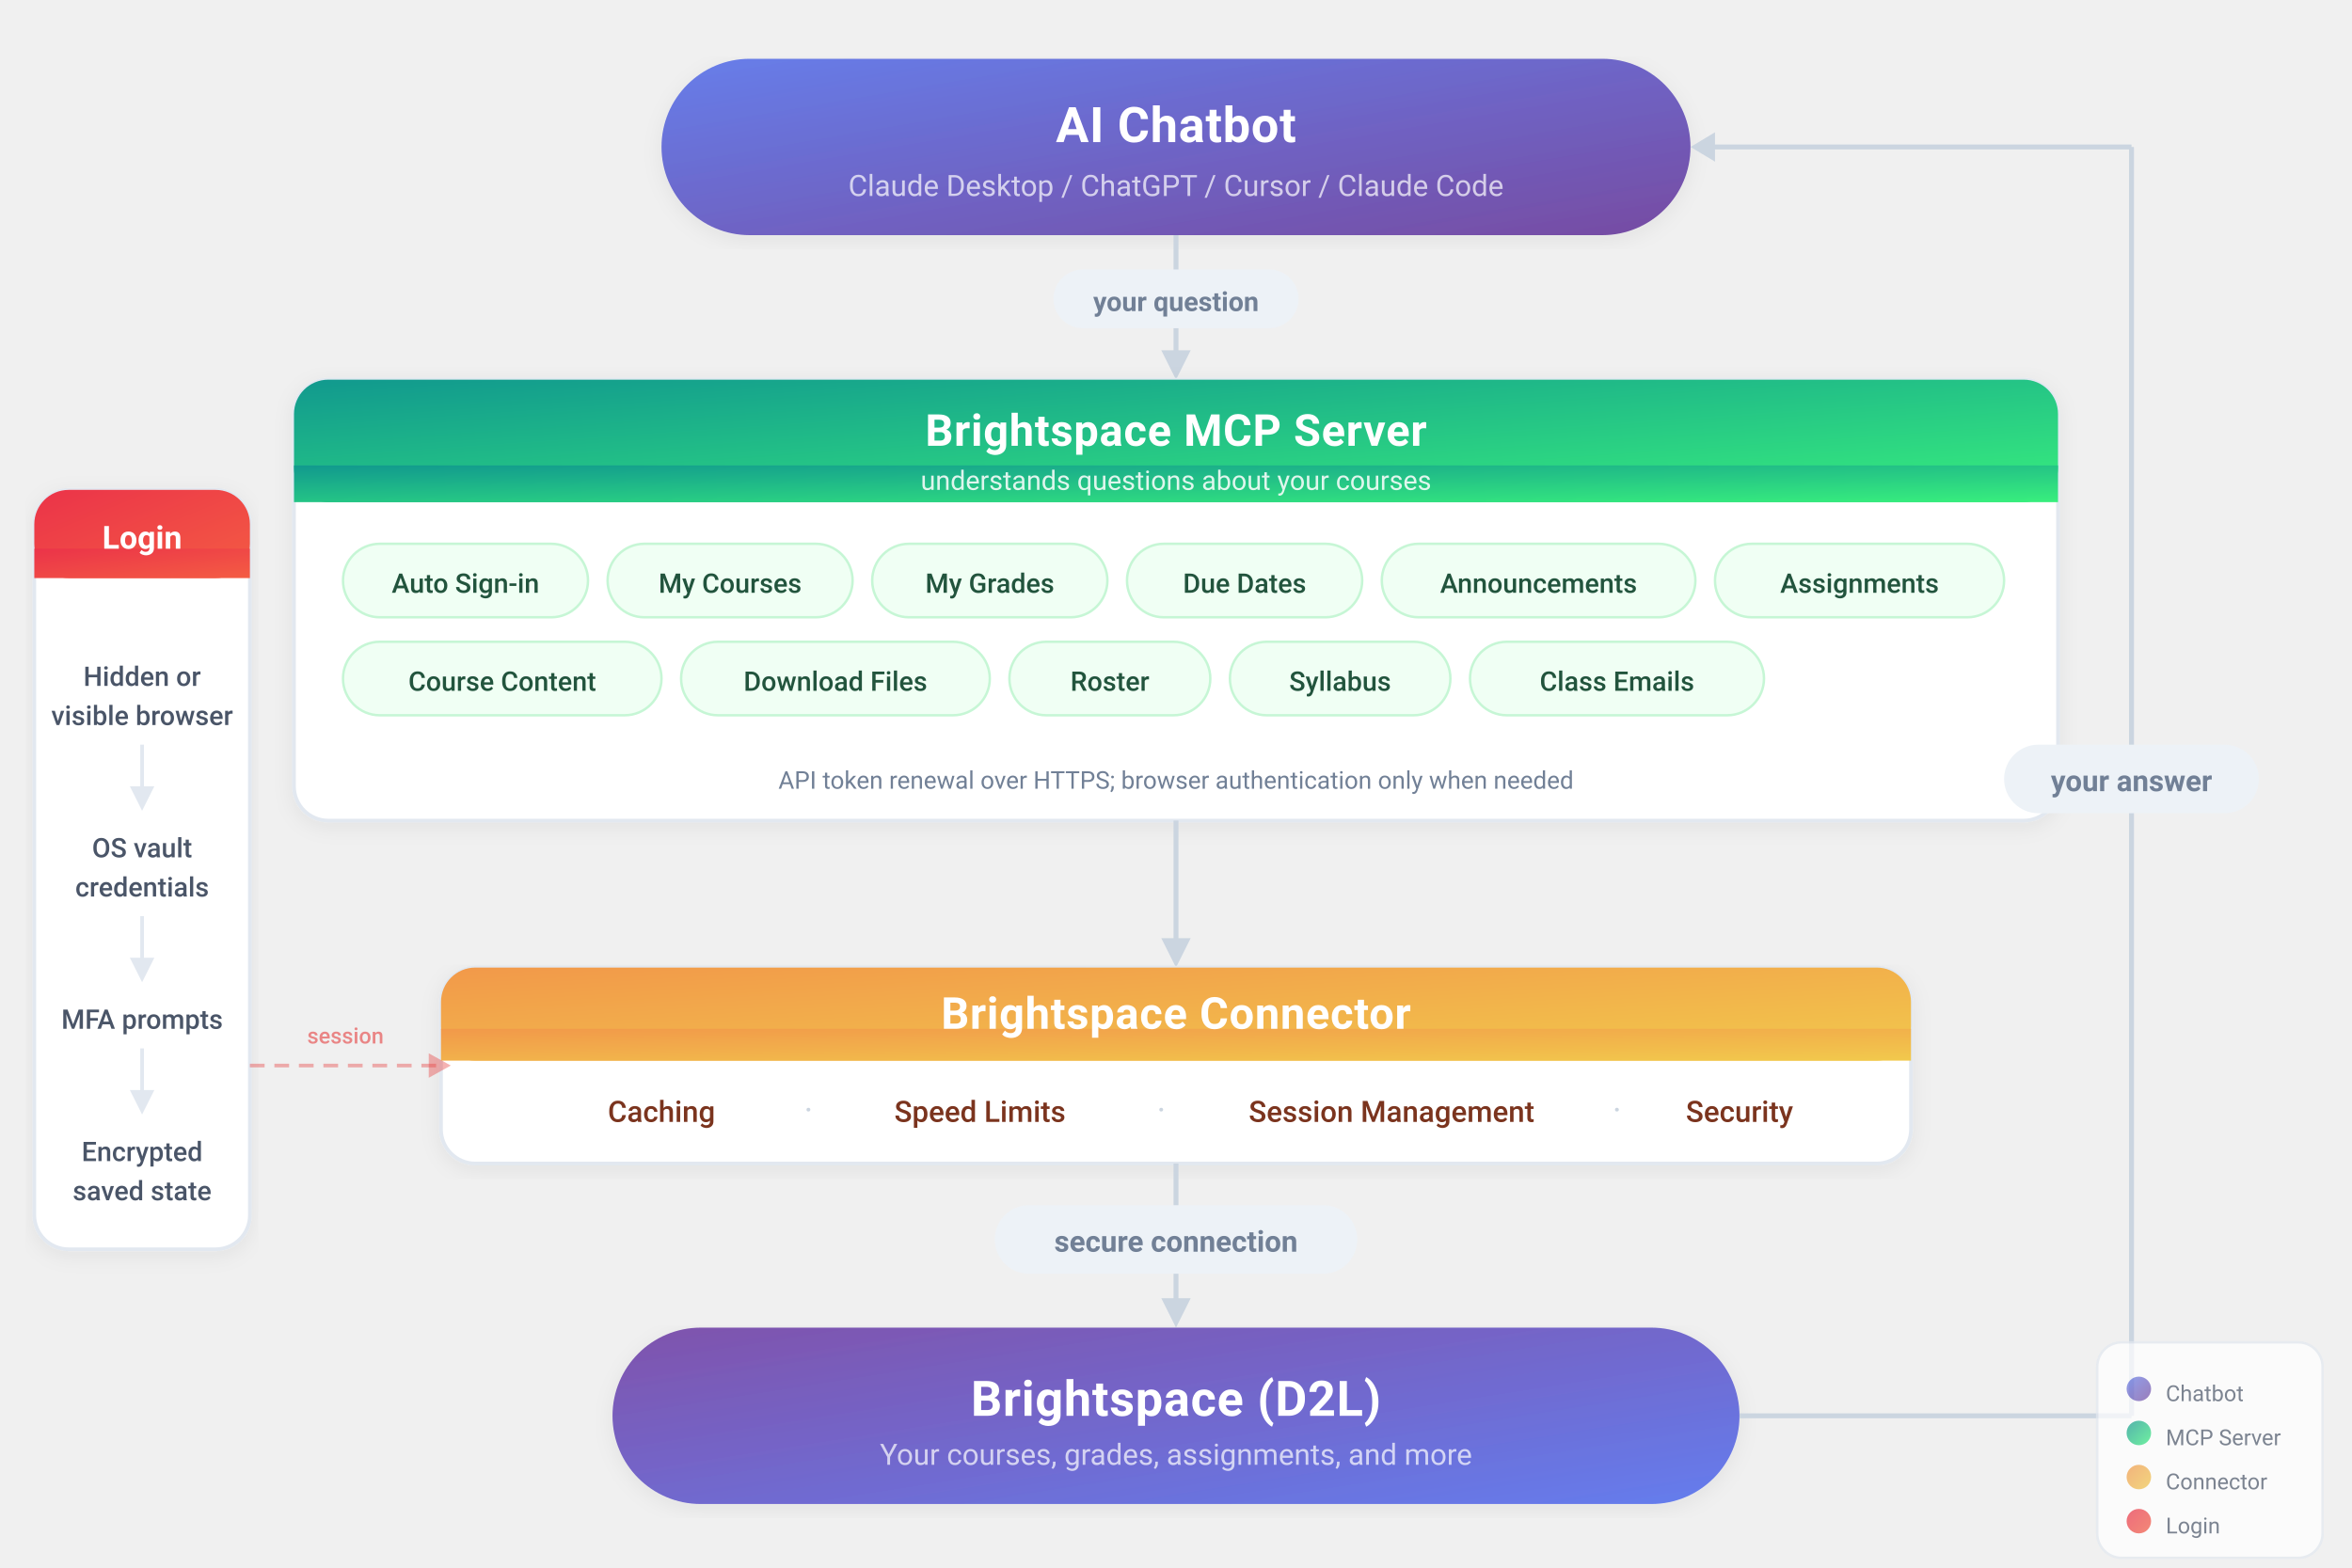
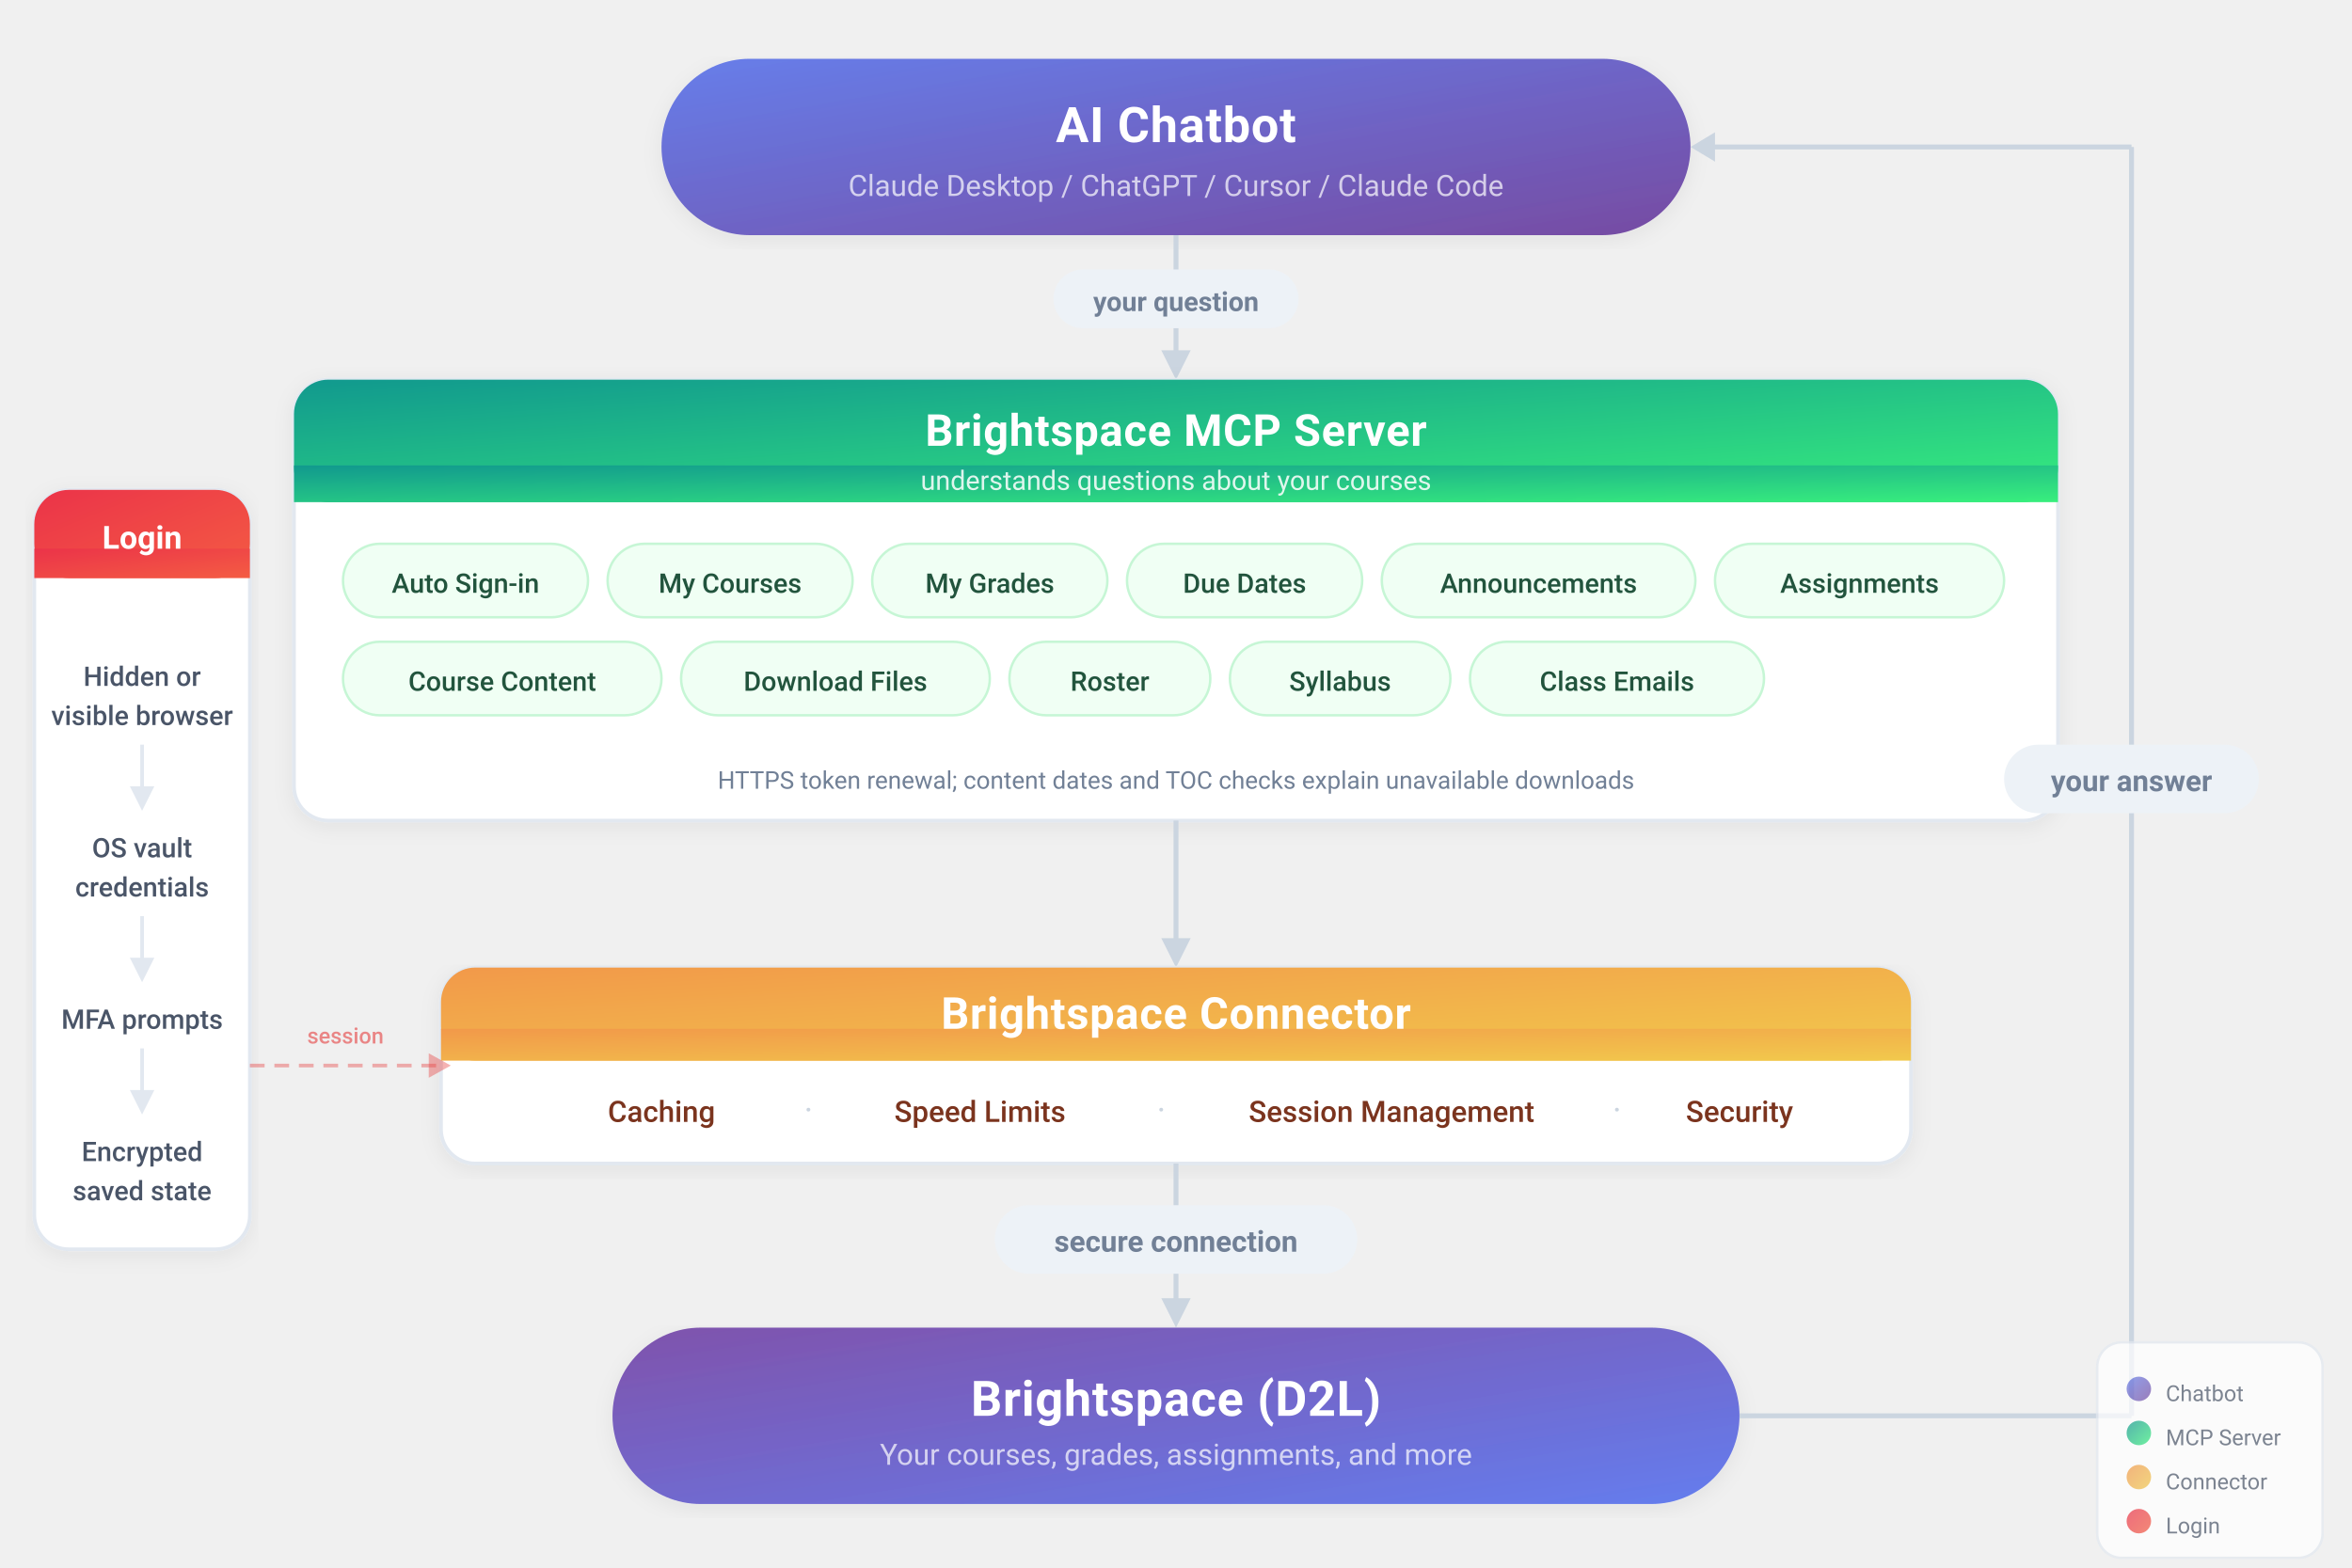
<svg xmlns="http://www.w3.org/2000/svg" viewBox="0 0 960 640" font-family="-apple-system, BlinkMacSystemFont, 'Segoe UI', Roboto, sans-serif">
  <defs>
    <filter id="shadow" x="-4%" y="-4%" width="108%" height="112%">
      <feDropShadow dx="0" dy="2" stdDeviation="4" flood-opacity="0.06" />
    </filter>
    <linearGradient id="chatbotGrad" x1="0" y1="0" x2="1" y2="1">
      <stop offset="0%" stop-color="#667eea" />
      <stop offset="100%" stop-color="#764ba2" />
    </linearGradient>
    <linearGradient id="pluginGrad" x1="0" y1="0" x2="1" y2="1">
      <stop offset="0%" stop-color="#11998e" />
      <stop offset="100%" stop-color="#38ef7d" />
    </linearGradient>
    <linearGradient id="connectorGrad" x1="0" y1="0" x2="1" y2="1">
      <stop offset="0%" stop-color="#f2994a" />
      <stop offset="100%" stop-color="#f2c94c" />
    </linearGradient>
    <linearGradient id="loginGrad" x1="0" y1="0" x2="1" y2="1">
      <stop offset="0%" stop-color="#eb3349" />
      <stop offset="100%" stop-color="#f45c43" />
    </linearGradient>
    <linearGradient id="bsGrad" x1="0" y1="0" x2="1" y2="1">
      <stop offset="0%" stop-color="#7f53ac" />
      <stop offset="100%" stop-color="#647dee" />
    </linearGradient>
  </defs>
  <rect x="270" y="24" width="420" height="72" rx="36" fill="url(#chatbotGrad)" filter="url(#shadow)" />
  <text x="480" y="58" text-anchor="middle" fill="#fff" font-size="20" font-weight="700" letter-spacing="0.3">AI Chatbot</text>
  <text x="480" y="80" text-anchor="middle" fill="rgba(255,255,255,0.7)" font-size="12">Claude Desktop  /  ChatGPT  /  Cursor  /  Claude Code</text>
  <line x1="480" y1="96" x2="480" y2="148" stroke="#cbd5e0" stroke-width="2" />
  <polygon points="474,143 480,155 486,143" fill="#cbd5e0" />
  <rect x="430" y="110" width="100" height="24" rx="12" fill="#edf2f7" />
  <text x="480" y="127" text-anchor="middle" fill="#718096" font-size="11" font-weight="600">your question</text>
  <rect x="120" y="155" width="720" height="180" rx="14" fill="#fff" stroke="#e2e8f0" stroke-width="1.5" filter="url(#shadow)" />
  <rect x="120" y="155" width="720" height="50" rx="14" fill="url(#pluginGrad)" />
  <rect x="120" y="190" width="720" height="15" fill="url(#pluginGrad)" />
  <text x="480" y="182" text-anchor="middle" fill="#fff" font-size="18" font-weight="700" letter-spacing="0.3">Brightspace MCP Server</text>
  <text x="480" y="200" text-anchor="middle" fill="rgba(255,255,255,0.85)" font-size="11">understands questions about your courses</text>
  <rect x="140" y="222" width="100" height="30" rx="15" fill="#f0fff4" stroke="#c6f6d5" stroke-width="1" />
  <text x="190" y="242" text-anchor="middle" fill="#22543d" font-size="11" font-weight="500">Auto Sign-in</text>
  <rect x="248" y="222" width="100" height="30" rx="15" fill="#f0fff4" stroke="#c6f6d5" stroke-width="1" />
  <text x="298" y="242" text-anchor="middle" fill="#22543d" font-size="11" font-weight="500">My Courses</text>
  <rect x="356" y="222" width="96" height="30" rx="15" fill="#f0fff4" stroke="#c6f6d5" stroke-width="1" />
  <text x="404" y="242" text-anchor="middle" fill="#22543d" font-size="11" font-weight="500">My Grades</text>
  <rect x="460" y="222" width="96" height="30" rx="15" fill="#f0fff4" stroke="#c6f6d5" stroke-width="1" />
  <text x="508" y="242" text-anchor="middle" fill="#22543d" font-size="11" font-weight="500">Due Dates</text>
  <rect x="564" y="222" width="128" height="30" rx="15" fill="#f0fff4" stroke="#c6f6d5" stroke-width="1" />
  <text x="628" y="242" text-anchor="middle" fill="#22543d" font-size="11" font-weight="500">Announcements</text>
  <rect x="700" y="222" width="118" height="30" rx="15" fill="#f0fff4" stroke="#c6f6d5" stroke-width="1" />
  <text x="759" y="242" text-anchor="middle" fill="#22543d" font-size="11" font-weight="500">Assignments</text>
  <rect x="140" y="262" width="130" height="30" rx="15" fill="#f0fff4" stroke="#c6f6d5" stroke-width="1" />
  <text x="205" y="282" text-anchor="middle" fill="#22543d" font-size="11" font-weight="500">Course Content</text>
  <rect x="278" y="262" width="126" height="30" rx="15" fill="#f0fff4" stroke="#c6f6d5" stroke-width="1" />
  <text x="341" y="282" text-anchor="middle" fill="#22543d" font-size="11" font-weight="500">Download Files</text>
  <rect x="412" y="262" width="82" height="30" rx="15" fill="#f0fff4" stroke="#c6f6d5" stroke-width="1" />
  <text x="453" y="282" text-anchor="middle" fill="#22543d" font-size="11" font-weight="500">Roster</text>
  <rect x="502" y="262" width="90" height="30" rx="15" fill="#f0fff4" stroke="#c6f6d5" stroke-width="1" />
  <text x="547" y="282" text-anchor="middle" fill="#22543d" font-size="11" font-weight="500">Syllabus</text>
  <rect x="600" y="262" width="120" height="30" rx="15" fill="#f0fff4" stroke="#c6f6d5" stroke-width="1" />
  <text x="660" y="282" text-anchor="middle" fill="#22543d" font-size="11" font-weight="500">Class Emails</text>
-   <text x="480" y="322" text-anchor="middle" fill="#718096" font-size="10">API token renewal over HTTPS; browser authentication only when needed</text>
+   <text x="480" y="322" text-anchor="middle" fill="#718096" font-size="10">HTTPS token renewal; content dates and TOC checks explain unavailable downloads</text>
  <line x1="480" y1="335" x2="480" y2="388" stroke="#cbd5e0" stroke-width="2" />
  <polygon points="474,383 480,395 486,383" fill="#cbd5e0" />
  <rect x="180" y="395" width="600" height="80" rx="14" fill="#fff" stroke="#e2e8f0" stroke-width="1.5" filter="url(#shadow)" />
  <rect x="180" y="395" width="600" height="38" rx="14" fill="url(#connectorGrad)" />
  <rect x="180" y="420" width="600" height="13" fill="url(#connectorGrad)" />
  <text x="480" y="420" text-anchor="middle" fill="#fff" font-size="18" font-weight="700" letter-spacing="0.3">Brightspace Connector</text>
  <text x="270" y="458" text-anchor="middle" fill="#7b341e" font-size="12" font-weight="500">Caching</text>
  <text x="330" y="458" text-anchor="middle" fill="#cbd5e0" font-size="14">·</text>
  <text x="400" y="458" text-anchor="middle" fill="#7b341e" font-size="12" font-weight="500">Speed Limits</text>
  <text x="474" y="458" text-anchor="middle" fill="#cbd5e0" font-size="14">·</text>
  <text x="568" y="458" text-anchor="middle" fill="#7b341e" font-size="12" font-weight="500">Session Management</text>
  <text x="660" y="458" text-anchor="middle" fill="#cbd5e0" font-size="14">·</text>
  <text x="710" y="458" text-anchor="middle" fill="#7b341e" font-size="12" font-weight="500">Security</text>
  <line x1="480" y1="475" x2="480" y2="535" stroke="#cbd5e0" stroke-width="2" />
  <polygon points="474,530 480,542 486,530" fill="#cbd5e0" />
  <rect x="406" y="492" width="148" height="28" rx="14" fill="#edf2f7" />
  <text x="480" y="511" text-anchor="middle" fill="#718096" font-size="12" font-weight="600">secure connection</text>
  <rect x="250" y="542" width="460" height="72" rx="36" fill="url(#bsGrad)" filter="url(#shadow)" />
  <text x="480" y="578" text-anchor="middle" fill="#fff" font-size="20" font-weight="700" letter-spacing="0.3">Brightspace (D2L)</text>
  <text x="480" y="598" text-anchor="middle" fill="rgba(255,255,255,0.7)" font-size="12">Your courses, grades, assignments, and more</text>
  <line x1="710" y1="578" x2="870" y2="578" stroke="#cbd5e0" stroke-width="2" />
  <line x1="870" y1="578" x2="870" y2="60" stroke="#cbd5e0" stroke-width="2" />
  <line x1="870" y1="60" x2="696" y2="60" stroke="#cbd5e0" stroke-width="2" />
  <polygon points="700,54 690,60 700,66" fill="#cbd5e0" />
  <rect x="818" y="304" width="104" height="28" rx="14" fill="#edf2f7" />
  <text x="870" y="323" text-anchor="middle" fill="#718096" font-size="12" font-weight="600">your answer</text>
  <rect x="14" y="200" width="88" height="310" rx="14" fill="#fff" stroke="#e2e8f0" stroke-width="1.5" filter="url(#shadow)" />
  <rect x="14" y="200" width="88" height="36" rx="14" fill="url(#loginGrad)" />
  <rect x="14" y="224" width="88" height="12" fill="url(#loginGrad)" />
  <text x="58" y="224" text-anchor="middle" fill="#fff" font-size="13" font-weight="700">Login</text>
  <text x="58" y="280" text-anchor="middle" fill="#4a5568" font-size="11" font-weight="500">Hidden or</text>
  <text x="58" y="296" text-anchor="middle" fill="#4a5568" font-size="11" font-weight="500">visible browser</text>
  <line x1="58" y1="304" x2="58" y2="326" stroke="#e2e8f0" stroke-width="1.5" />
  <polygon points="53,321 58,331 63,321" fill="#e2e8f0" />
  <text x="58" y="350" text-anchor="middle" fill="#4a5568" font-size="11" font-weight="500">OS vault</text>
  <text x="58" y="366" text-anchor="middle" fill="#4a5568" font-size="11" font-weight="500">credentials</text>
  <line x1="58" y1="374" x2="58" y2="396" stroke="#e2e8f0" stroke-width="1.5" />
  <polygon points="53,391 58,401 63,391" fill="#e2e8f0" />
  <text x="58" y="420" text-anchor="middle" fill="#4a5568" font-size="11" font-weight="500">MFA prompts</text>
  <line x1="58" y1="428" x2="58" y2="450" stroke="#e2e8f0" stroke-width="1.5" />
  <polygon points="53,445 58,455 63,445" fill="#e2e8f0" />
  <text x="58" y="474" text-anchor="middle" fill="#4a5568" font-size="11" font-weight="500">Encrypted</text>
  <text x="58" y="490" text-anchor="middle" fill="#4a5568" font-size="11" font-weight="500">saved state</text>
  <line x1="102" y1="435" x2="180" y2="435" stroke="#e53e3e" stroke-width="1.5" stroke-dasharray="6,4" opacity="0.4" />
  <polygon points="175,430 184,435 175,440" fill="#e53e3e" opacity="0.4" />
  <text x="141" y="426" text-anchor="middle" fill="#e53e3e" font-size="9" font-weight="500" opacity="0.6">session</text>
  <g opacity="0.7">
    <rect x="856" y="548" width="92" height="88" rx="10" fill="#fff" stroke="#e2e8f0" stroke-width="1" />
    <rect x="868" y="562" width="10" height="10" rx="5" fill="url(#chatbotGrad)" />
    <text x="884" y="572" fill="#4a5568" font-size="9">Chatbot</text>
    <rect x="868" y="580" width="10" height="10" rx="5" fill="url(#pluginGrad)" />
    <text x="884" y="590" fill="#4a5568" font-size="9">MCP Server</text>
    <rect x="868" y="598" width="10" height="10" rx="5" fill="url(#connectorGrad)" />
    <text x="884" y="608" fill="#4a5568" font-size="9">Connector</text>
    <rect x="868" y="616" width="10" height="10" rx="5" fill="url(#loginGrad)" />
    <text x="884" y="626" fill="#4a5568" font-size="9">Login</text>
  </g>
</svg>
